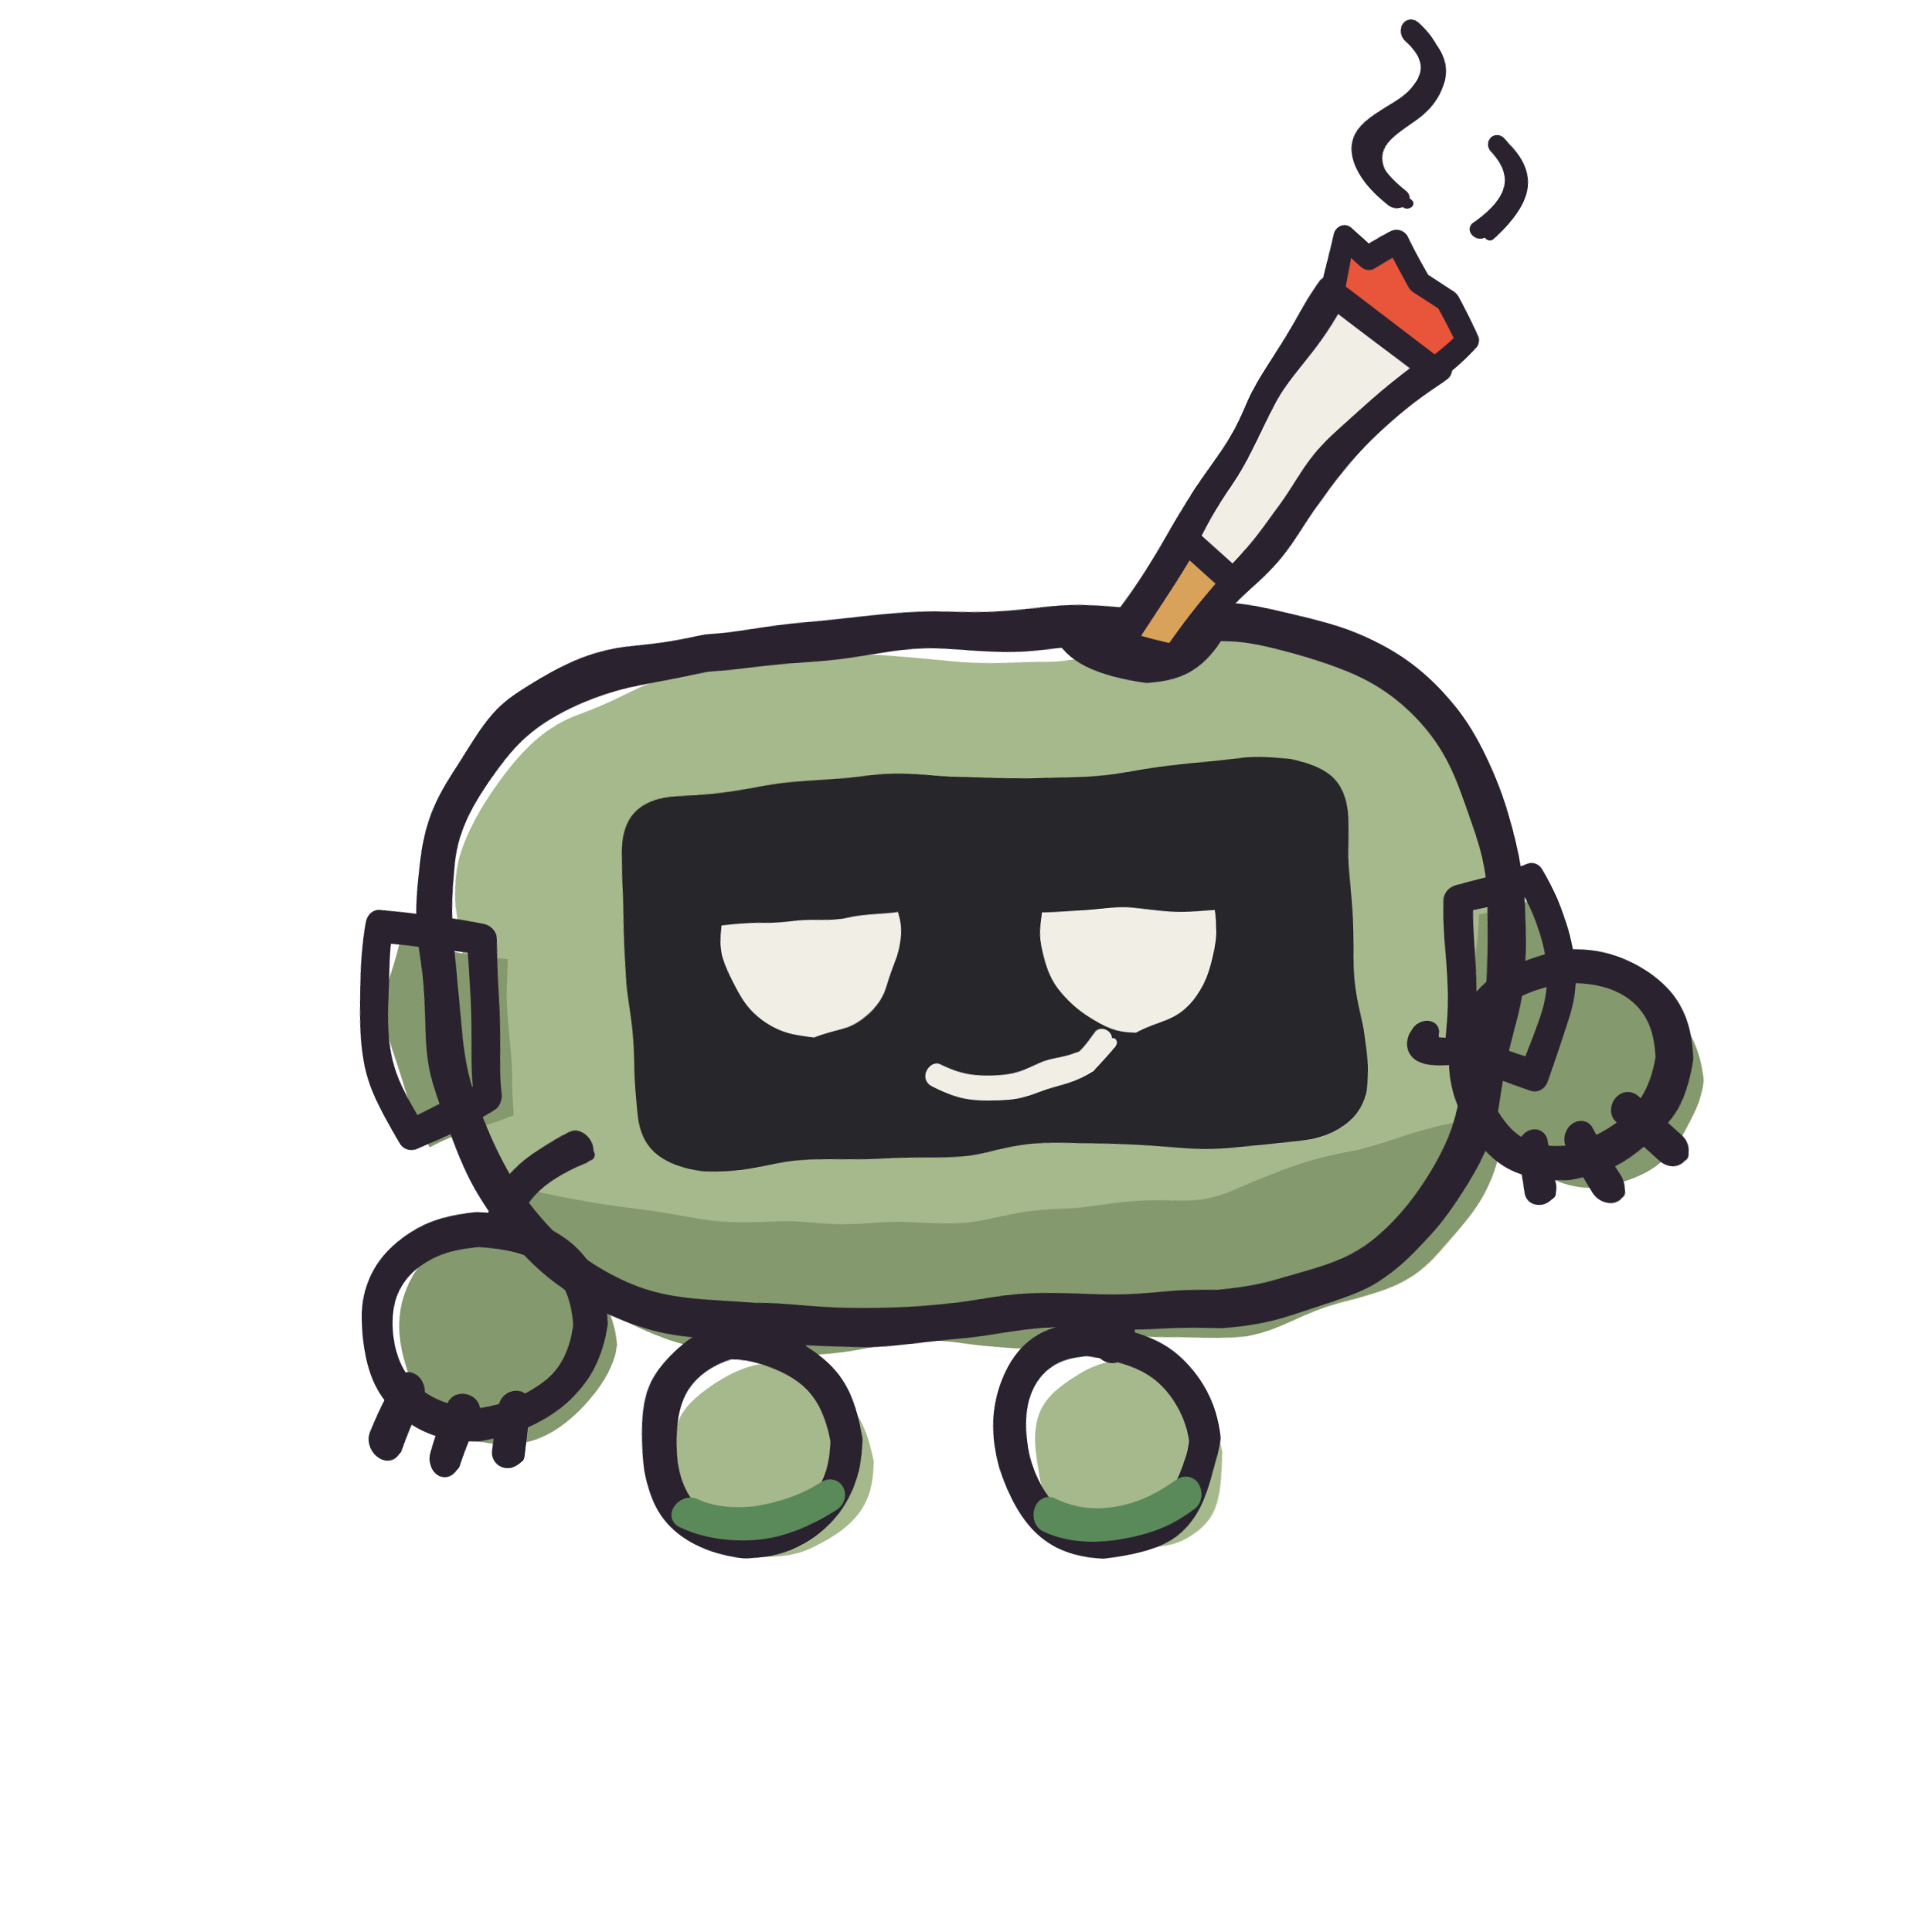
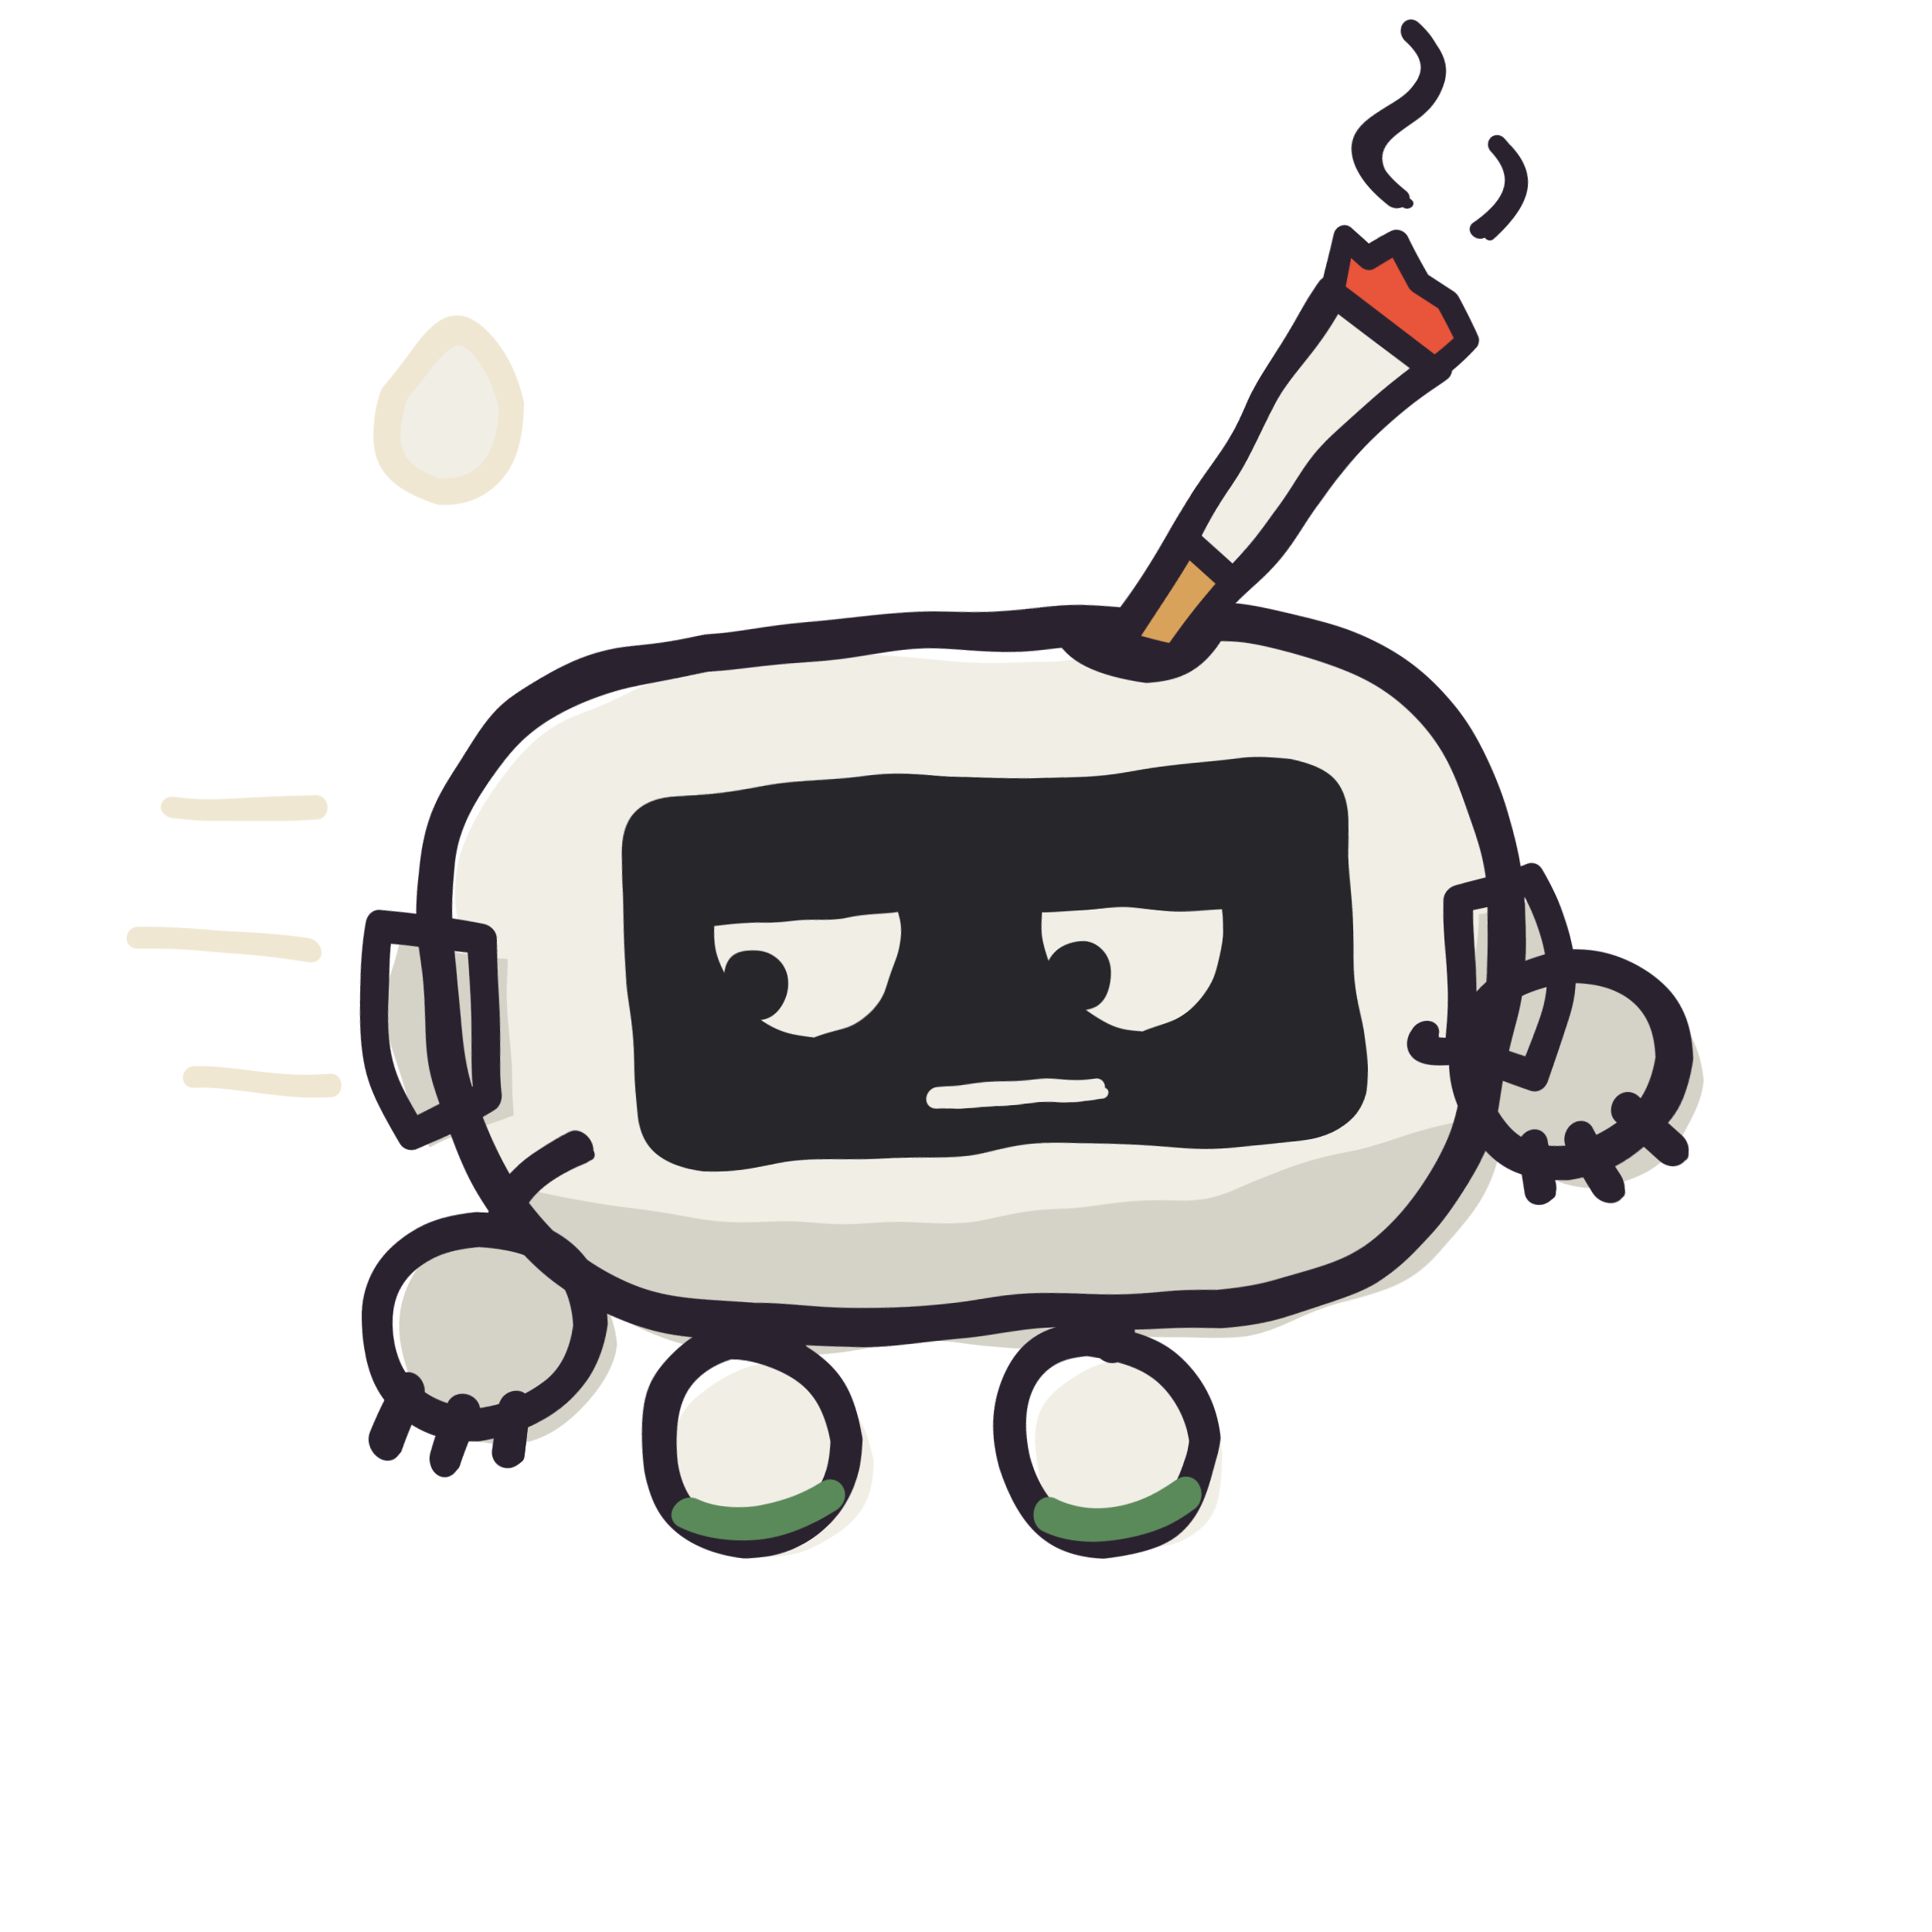
<svg xmlns="http://www.w3.org/2000/svg" width="512" height="512" viewBox="0 0 512 512">
  <defs>
    <filter id="wi" x="-5%" y="-5%" width="110%" height="110%">
      <feTurbulence type="fractalNoise" baseFrequency="0.018" numOctaves="2" seed="11" result="n" />
      <feDisplacementMap in="SourceGraphic" in2="n" scale="9" />
    </filter>
    <filter id="wi2" x="-5%" y="-5%" width="110%" height="110%">
      <feTurbulence type="fractalNoise" baseFrequency="0.04" numOctaves="2" seed="5" result="n" />
      <feDisplacementMap in="SourceGraphic" in2="n" scale="5" />
    </filter>
    <filter id="wf" x="-5%" y="-5%" width="110%" height="110%">
      <feTurbulence type="fractalNoise" baseFrequency="0.02" numOctaves="2" seed="2" result="n" />
      <feDisplacementMap in="SourceGraphic" in2="n" scale="10" />
    </filter>
  </defs>
  <g>
    <g transform="rotate(-3 256 256)">
      <g transform="translate(6 5)">
        <g filter="url(#wf)">
-           <path d="M116 262 Q108 176 190 168 L326 168 Q406 176 398 262 Q394 342 318 350 L198 350 Q122 342 116 262Z" fill="#A5B98C" />
-           <path d="M126 304 Q256 336 392 296 Q384 346 318 352 L198 352 Q134 344 126 304Z" fill="#84996D" />
-           <path d="M100 236 Q90 262 106 292 L128 284 L128 242Z" fill="#84996D" />
-           <path d="M406 240 Q420 266 406 294 L386 286 L386 244Z" fill="#84996D" />
+           <path d="M116 262 Q108 176 190 168 L326 168 Q406 176 398 262 Q394 342 318 350 L198 350 Q122 342 116 262Z" fill="#F1EEE6" />
+           <path d="M126 304 Q256 336 392 296 Q384 346 318 352 L198 352 Q134 344 126 304Z" fill="#D5D2C7" />
+           <path d="M100 236 Q90 262 106 292 L128 284 L128 242Z" fill="#D5D2C7" />
+           <path d="M406 240 Q420 266 406 294 L386 286 L386 244Z" fill="#D5D2C7" />
          <path d="M158 214 Q158 200 172 200 L340 202 Q354 204 354 218 L352 288 Q350 302 336 302 L176 300 Q160 298 160 284Z" fill="#26262B" />
-           <path d="M96 346 Q94 320 122 318 Q150 320 152 346 Q150 370 122 372 Q98 370 96 346Z" fill="#84996D" />
-           <path d="M388 292 Q386 266 414 264 Q442 266 444 292 Q442 316 414 318 Q390 316 388 292Z" fill="#84996D" />
-           <path d="M168 384 Q164 358 190 354 Q216 356 218 380 Q214 404 190 406 Q172 404 168 384Z" fill="#A5B98C" />
-           <path d="M262 388 Q258 362 284 358 Q310 360 312 384 Q308 408 284 410 Q266 408 262 388Z" fill="#A5B98C" />
+           <path d="M96 346 Q94 320 122 318 Q150 320 152 346 Q150 370 122 372 Q98 370 96 346Z" fill="#D5D2C7" />
+           <path d="M388 292 Q386 266 414 264 Q442 266 444 292 Q442 316 414 318 Q390 316 388 292Z" fill="#D5D2C7" />
+           <path d="M168 384 Q164 358 190 354 Q216 356 218 380 Q214 404 190 406 Q172 404 168 384Z" fill="#F1EEE6" />
+           <path d="M262 388 Q258 362 284 358 Q310 360 312 384 Q308 408 284 410 Q266 408 262 388Z" fill="#F1EEE6" />
        </g>
      </g>
      <g filter="url(#wi)" stroke-linecap="round" stroke-linejoin="round">
        <path d="M116 262 Q108 176 190 168 L326 168 Q406 176 398 262 Q394 342 318 350 L198 350 Q122 342 116 262Z" fill="none" stroke="#2B2230" stroke-width="10" />
        <path d="M100 236 Q90 262 106 292 L128 284 L128 242Z" fill="none" stroke="#2B2230" stroke-width="8" />
        <path d="M406 240 Q420 266 406 294 L386 286 L386 244Z" fill="none" stroke="#2B2230" stroke-width="8" />
        <path d="M96 346 Q94 320 122 318 Q150 320 152 346 Q150 370 122 372 Q98 370 96 346Z" fill="none" stroke="#2B2230" stroke-width="9" />
        <path d="M388 292 Q386 266 414 264 Q442 266 444 292 Q442 316 414 318 Q390 316 388 292Z" fill="none" stroke="#2B2230" stroke-width="9" />
        <path d="M168 384 Q164 358 190 354 Q216 356 218 380 Q214 404 190 406 Q172 404 168 384Z" fill="none" stroke="#2B2230" stroke-width="9" />
        <path d="M262 388 Q258 362 284 358 Q310 360 312 384 Q308 408 284 410 Q266 408 262 388Z" fill="none" stroke="#2B2230" stroke-width="9" />
        <path d="M150 298 Q132 304 128 318" fill="none" stroke="#2B2230" stroke-width="8" />
        <path d="M150 298 Q132 304 128 318" fill="none" stroke="#2B2230" stroke-width="3.2" transform="translate(2.5 1.5)" />
        <path d="M388 286 Q372 286 376 280" fill="none" stroke="#2B2230" stroke-width="8" />
        <path d="M388 286 Q372 286 376 280" fill="none" stroke="#2B2230" stroke-width="3.2" transform="translate(2.5 1.5)" />
        <path d="M204 352 L206 358" fill="none" stroke="#2B2230" stroke-width="8" />
        <path d="M204 352 L206 358" fill="none" stroke="#2B2230" stroke-width="3.2" transform="translate(2.5 1.5)" />
        <path d="M292 354 L290 360" fill="none" stroke="#2B2230" stroke-width="8" />
        <path d="M292 354 L290 360" fill="none" stroke="#2B2230" stroke-width="3.2" transform="translate(2.5 1.5)" />
        <path d="M104 362 L96 374" fill="none" stroke="#2B2230" stroke-width="9" />
        <path d="M104 362 L96 374" fill="none" stroke="#2B2230" stroke-width="3.6" transform="translate(2.5 1.5)" />
        <path d="M118 368 L112 380" fill="none" stroke="#2B2230" stroke-width="9" />
        <path d="M118 368 L112 380" fill="none" stroke="#2B2230" stroke-width="3.6" transform="translate(2.5 1.5)" />
        <path d="M132 368 L130 380" fill="none" stroke="#2B2230" stroke-width="9" />
        <path d="M132 368 L130 380" fill="none" stroke="#2B2230" stroke-width="3.6" transform="translate(2.5 1.5)" />
        <path d="M432 306 L442 316" fill="none" stroke="#2B2230" stroke-width="9" />
        <path d="M432 306 L442 316" fill="none" stroke="#2B2230" stroke-width="3.6" transform="translate(2.5 1.5)" />
        <path d="M418 312 L424 324" fill="none" stroke="#2B2230" stroke-width="9" />
        <path d="M418 312 L424 324" fill="none" stroke="#2B2230" stroke-width="3.6" transform="translate(2.5 1.5)" />
        <path d="M404 312 L406 324" fill="none" stroke="#2B2230" stroke-width="9" />
        <path d="M404 312 L406 324" fill="none" stroke="#2B2230" stroke-width="3.6" transform="translate(2.5 1.5)" />
        <path d="M176 398 Q190 406 212 394" fill="none" stroke="#5B8A5A" stroke-width="9" />
        <path d="M270 402 Q284 410 306 398" fill="none" stroke="#5B8A5A" stroke-width="9" />
        <path d="M284 170 Q306 162 330 170 Q324 180 306 182 Q288 180 284 170Z" fill="#2B2230" />
        <path d="M300 172 L314 176 L388 104 L364 84Z" fill="#F1EEE6" stroke="#2B2230" stroke-width="8" />
        <path d="M300 172 L314 176 L332 158 L320 146Z" fill="#D9A25B" stroke="#2B2230" stroke-width="7" />
        <path d="M364 84 L388 104 L396 96 L392 86 L386 82 L382 72 L374 76 L368 70Z" fill="#E8553A" stroke="#2B2230" stroke-width="6" />
        <path d="M382 60 Q366 46 382 34 Q396 24 386 14" fill="none" stroke="#2B2230" stroke-width="6" />
        <path d="M382 60 Q366 46 382 34 Q396 24 386 14" fill="none" stroke="#2B2230" stroke-width="3" transform="translate(2.5 1.5)" />
        <path d="M402 68 Q416 56 406 44" fill="none" stroke="#2B2230" stroke-width="5" />
        <path d="M402 68 Q416 56 406 44" fill="none" stroke="#2B2230" stroke-width="3" transform="translate(2.5 1.5)" />
      </g>
      <g filter="url(#wi2)" stroke-linecap="round" stroke-linejoin="round">
-         <path d="M192 242 L238 240 Q242 268 216 274 Q190 268 192 242Z" fill="#F1EEE6" />
-         <path d="M276 242 L322 244 Q326 270 300 276 Q274 270 276 242Z" fill="#F1EEE6" />
-         <path d="M246 284 Q262 294 284 282" fill="none" stroke="#F1EEE6" stroke-width="6" />
-         <path d="M246 284 Q262 294 284 282" fill="none" stroke="#F1EEE6" stroke-width="3" transform="translate(2.5 1.5)" />
-         <path d="M284 282 L290 276" fill="none" stroke="#F1EEE6" stroke-width="5" />
-         <path d="M284 282 L290 276" fill="none" stroke="#F1EEE6" stroke-width="3" transform="translate(2.5 1.5)" />
+         <path d="M190 242 L238 240 Q242 268 216 274 Q190 268 190 242Z" fill="#F1EEE6" />
+         <path d="M276 242 L324 244 Q328 270 302 276 Q276 270 276 242Z" fill="#F1EEE6" />
+         <circle cx="200" cy="258" r="9" fill="#26262B" />
+         <circle cx="286" cy="260" r="9" fill="#26262B" />
+         <path d="M246 290 L288 290" fill="none" stroke="#F1EEE6" stroke-width="6" />
+         <path d="M246 290 L288 290" fill="none" stroke="#F1EEE6" stroke-width="3" transform="translate(2.5 1.5)" />
      </g>
    </g>
  </g>
+   <g filter="url(#wi)" stroke-linecap="round" stroke-linejoin="round">
+     <path d="M104 104 Q124 70 134 106 Q134 130 118 132 Q100 128 104 104Z" fill="#F1EEE6" stroke="#EFE7D2" stroke-width="7" />
+     <path d="M46 214 L84 214" fill="none" stroke="#EFE7D2" stroke-width="6" />
+     <path d="M38 250 L80 250" fill="none" stroke="#EFE7D2" stroke-width="6" />
+     <path d="M52 286 L86 286" fill="none" stroke="#EFE7D2" stroke-width="6" />
+   </g>
</svg>
